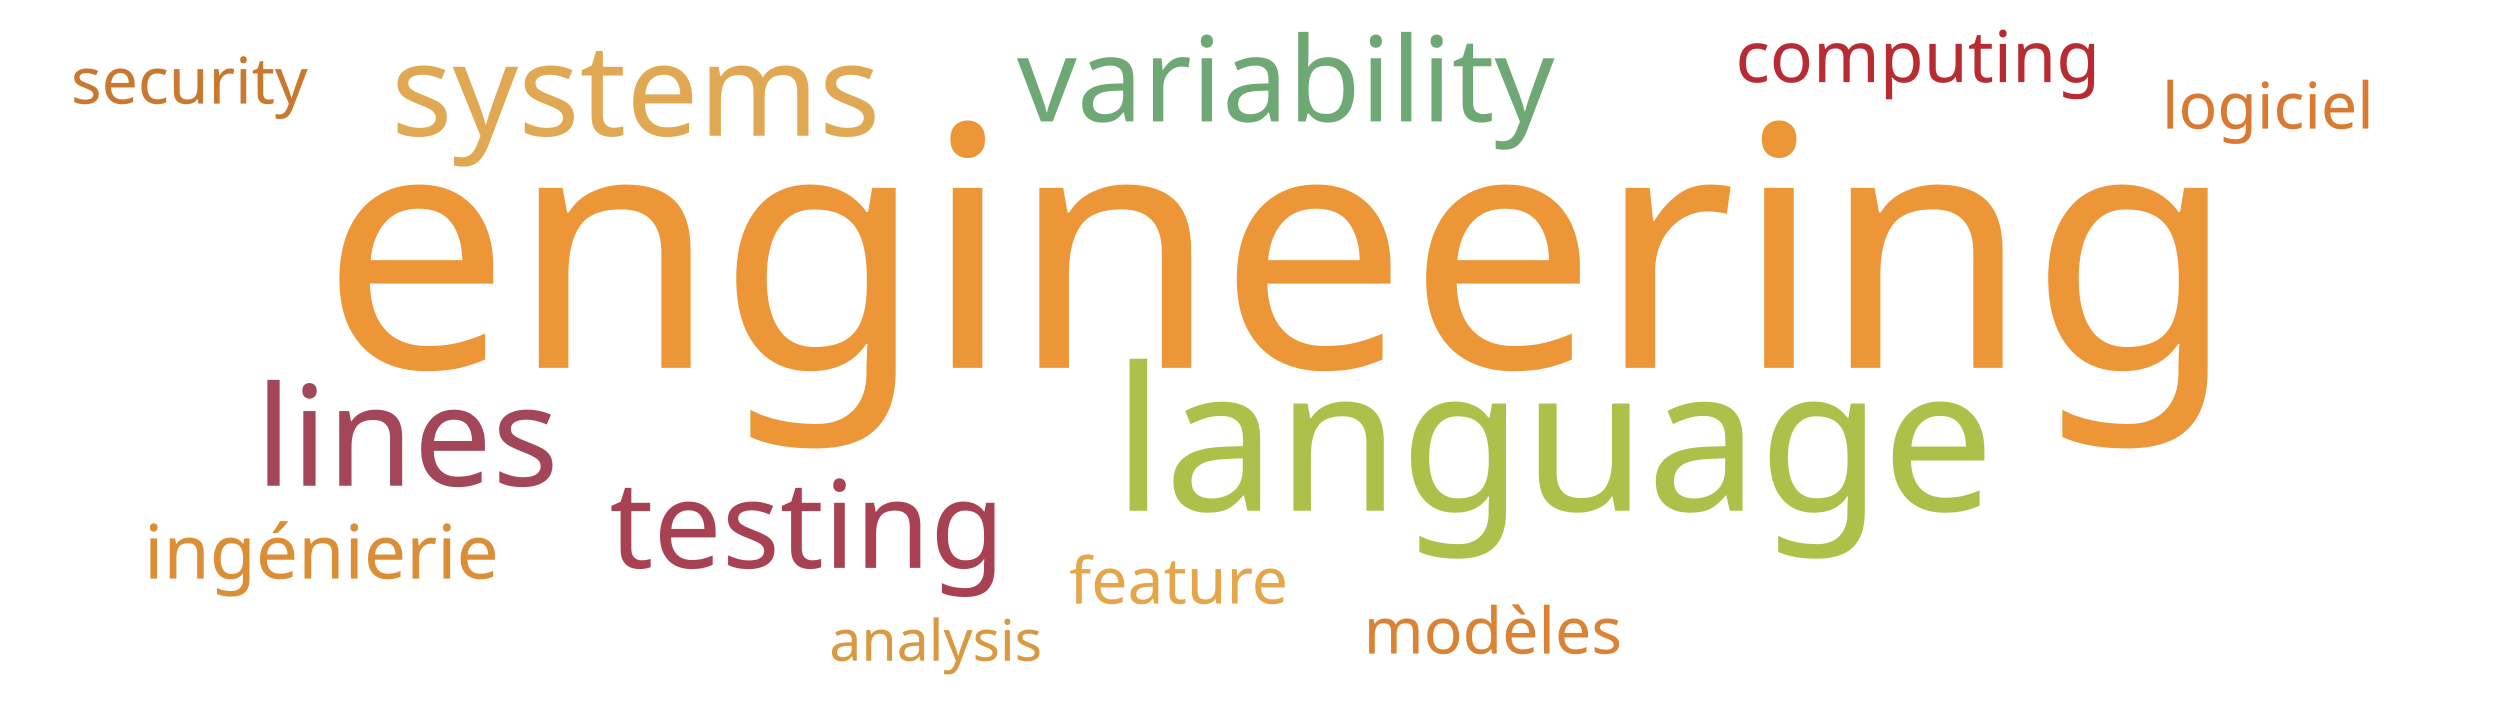
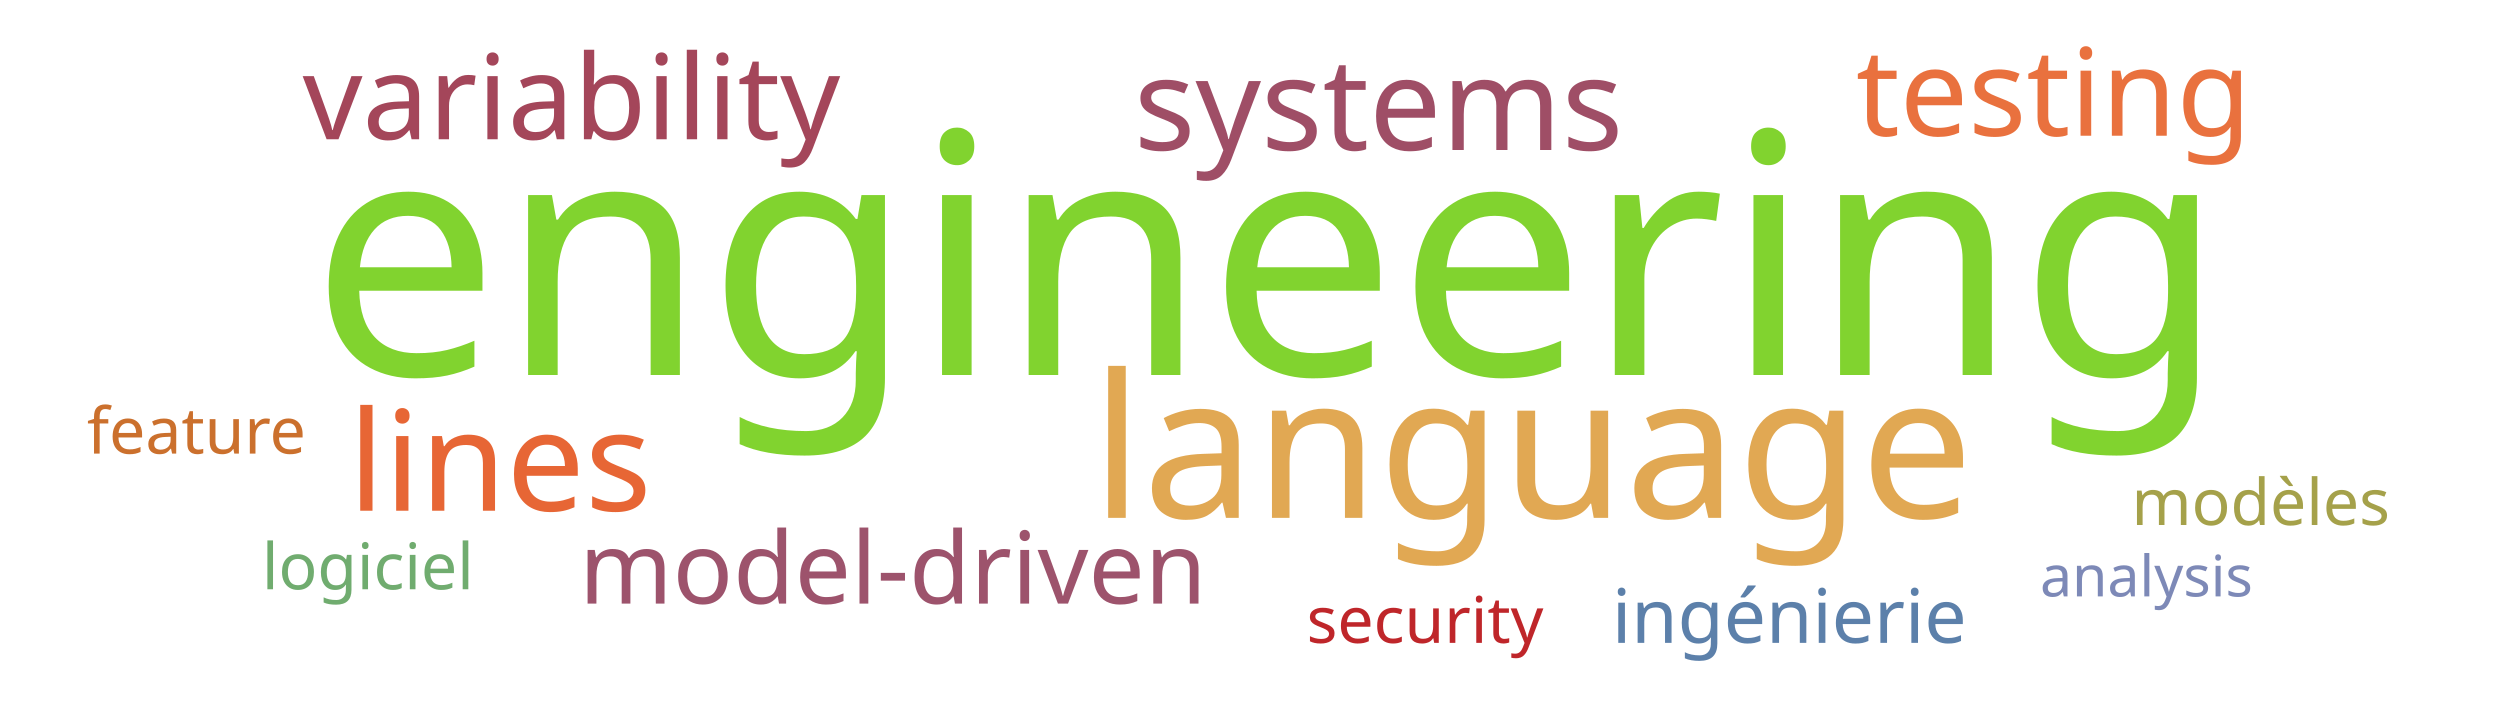
<svg xmlns="http://www.w3.org/2000/svg" width="700" height="200">
  <g transform="translate(350, 100)">
-     <text text-anchor="middle" style="font-family: Impact; font-size: 94px; fill: #ec9637" transform="translate(8,3)rotate(0)">engineering</text>
-     <text text-anchor="middle" style="font-family: Impact; font-size: 56px; fill: #adc14a" transform="translate(85,43)rotate(0)">language</text>
-     <text text-anchor="middle" style="font-family: Impact; font-size: 39px; fill: #a4465a" transform="translate(-236,36)rotate(0)">lines</text>
-     <text text-anchor="middle" style="font-family: Impact; font-size: 36px; fill: #e1a853" transform="translate(-172,-62)rotate(0)">systems</text>
-     <text text-anchor="middle" style="font-family: Impact; font-size: 34px; fill: #a84152" transform="translate(-124,59)rotate(0)">testing</text>
-     <text text-anchor="middle" style="font-family: Impact; font-size: 33px; fill: #6ea874" transform="translate(10,-66)rotate(0)">variability</text>
-     <text text-anchor="middle" style="font-family: Impact; font-size: 21px; fill: #dc8e37" transform="translate(-260,62)rotate(0)">ingénierie</text>
-     <text text-anchor="middle" style="font-family: Impact; font-size: 20px; fill: #b92b32" transform="translate(187,-77)rotate(0)">computing</text>
-     <text text-anchor="middle" style="font-family: Impact; font-size: 18px; fill: #cb782f" transform="translate(-297,-71)rotate(0)">security</text>
-     <text text-anchor="middle" style="font-family: Impact; font-size: 18px; fill: #e5a549" transform="translate(-20,69)rotate(0)">feature</text>
-     <text text-anchor="middle" style="font-family: Impact; font-size: 18px; fill: #da8335" transform="translate(68,83)rotate(0)">modèles</text>
-     <text text-anchor="middle" style="font-family: Impact; font-size: 18px; fill: #da7931" transform="translate(285,-64)rotate(0)">logiciel</text>
-     <text text-anchor="middle" style="font-family: Impact; font-size: 16px; fill: #d89940" transform="translate(-88,85)rotate(0)">analysis</text>
+     <text text-anchor="middle" style="font-family: Impact; font-size: 94px; fill: #81d32f" transform="translate(5,5)rotate(0)">engineering</text>
+     <text text-anchor="middle" style="font-family: Impact; font-size: 56px; fill: #e1a853" transform="translate(79,45)rotate(0)">language</text>
+     <text text-anchor="middle" style="font-family: Impact; font-size: 39px; fill: #e76635" transform="translate(-210,43)rotate(0)">lines</text>
+     <text text-anchor="middle" style="font-family: Impact; font-size: 36px; fill: #9f4e66" transform="translate(36,-58)rotate(0)">systems</text>
+     <text text-anchor="middle" style="font-family: Impact; font-size: 34px; fill: #e9713e" transform="translate(225,-62)rotate(0)">testing</text>
+     <text text-anchor="middle" style="font-family: Impact; font-size: 33px; fill: #a4465a" transform="translate(-190,-61)rotate(0)">variability</text>
+     <text text-anchor="middle" style="font-family: Impact; font-size: 28px; fill: #9d536c" transform="translate(-100,69)rotate(0)">model-driven</text>
+     <text text-anchor="middle" style="font-family: Impact; font-size: 21px; fill: #5c80aa" transform="translate(151,80)rotate(0)">ingénierie</text>
+     <text text-anchor="middle" style="font-family: Impact; font-size: 18px; fill: #bf262a" transform="translate(49,80)rotate(0)">security</text>
+     <text text-anchor="middle" style="font-family: Impact; font-size: 18px; fill: #cb702d" transform="translate(-295,27)rotate(0)">feature</text>
+     <text text-anchor="middle" style="font-family: Impact; font-size: 18px; fill: #a5a14a" transform="translate(283,47)rotate(0)">modèles</text>
+     <text text-anchor="middle" style="font-family: Impact; font-size: 18px; fill: #70ac6f" transform="translate(-247,65)rotate(0)">logiciel</text>
+     <text text-anchor="middle" style="font-family: Impact; font-size: 16px; fill: #7d89b7" transform="translate(251,67)rotate(0)">analysis</text>
  </g>
</svg>
